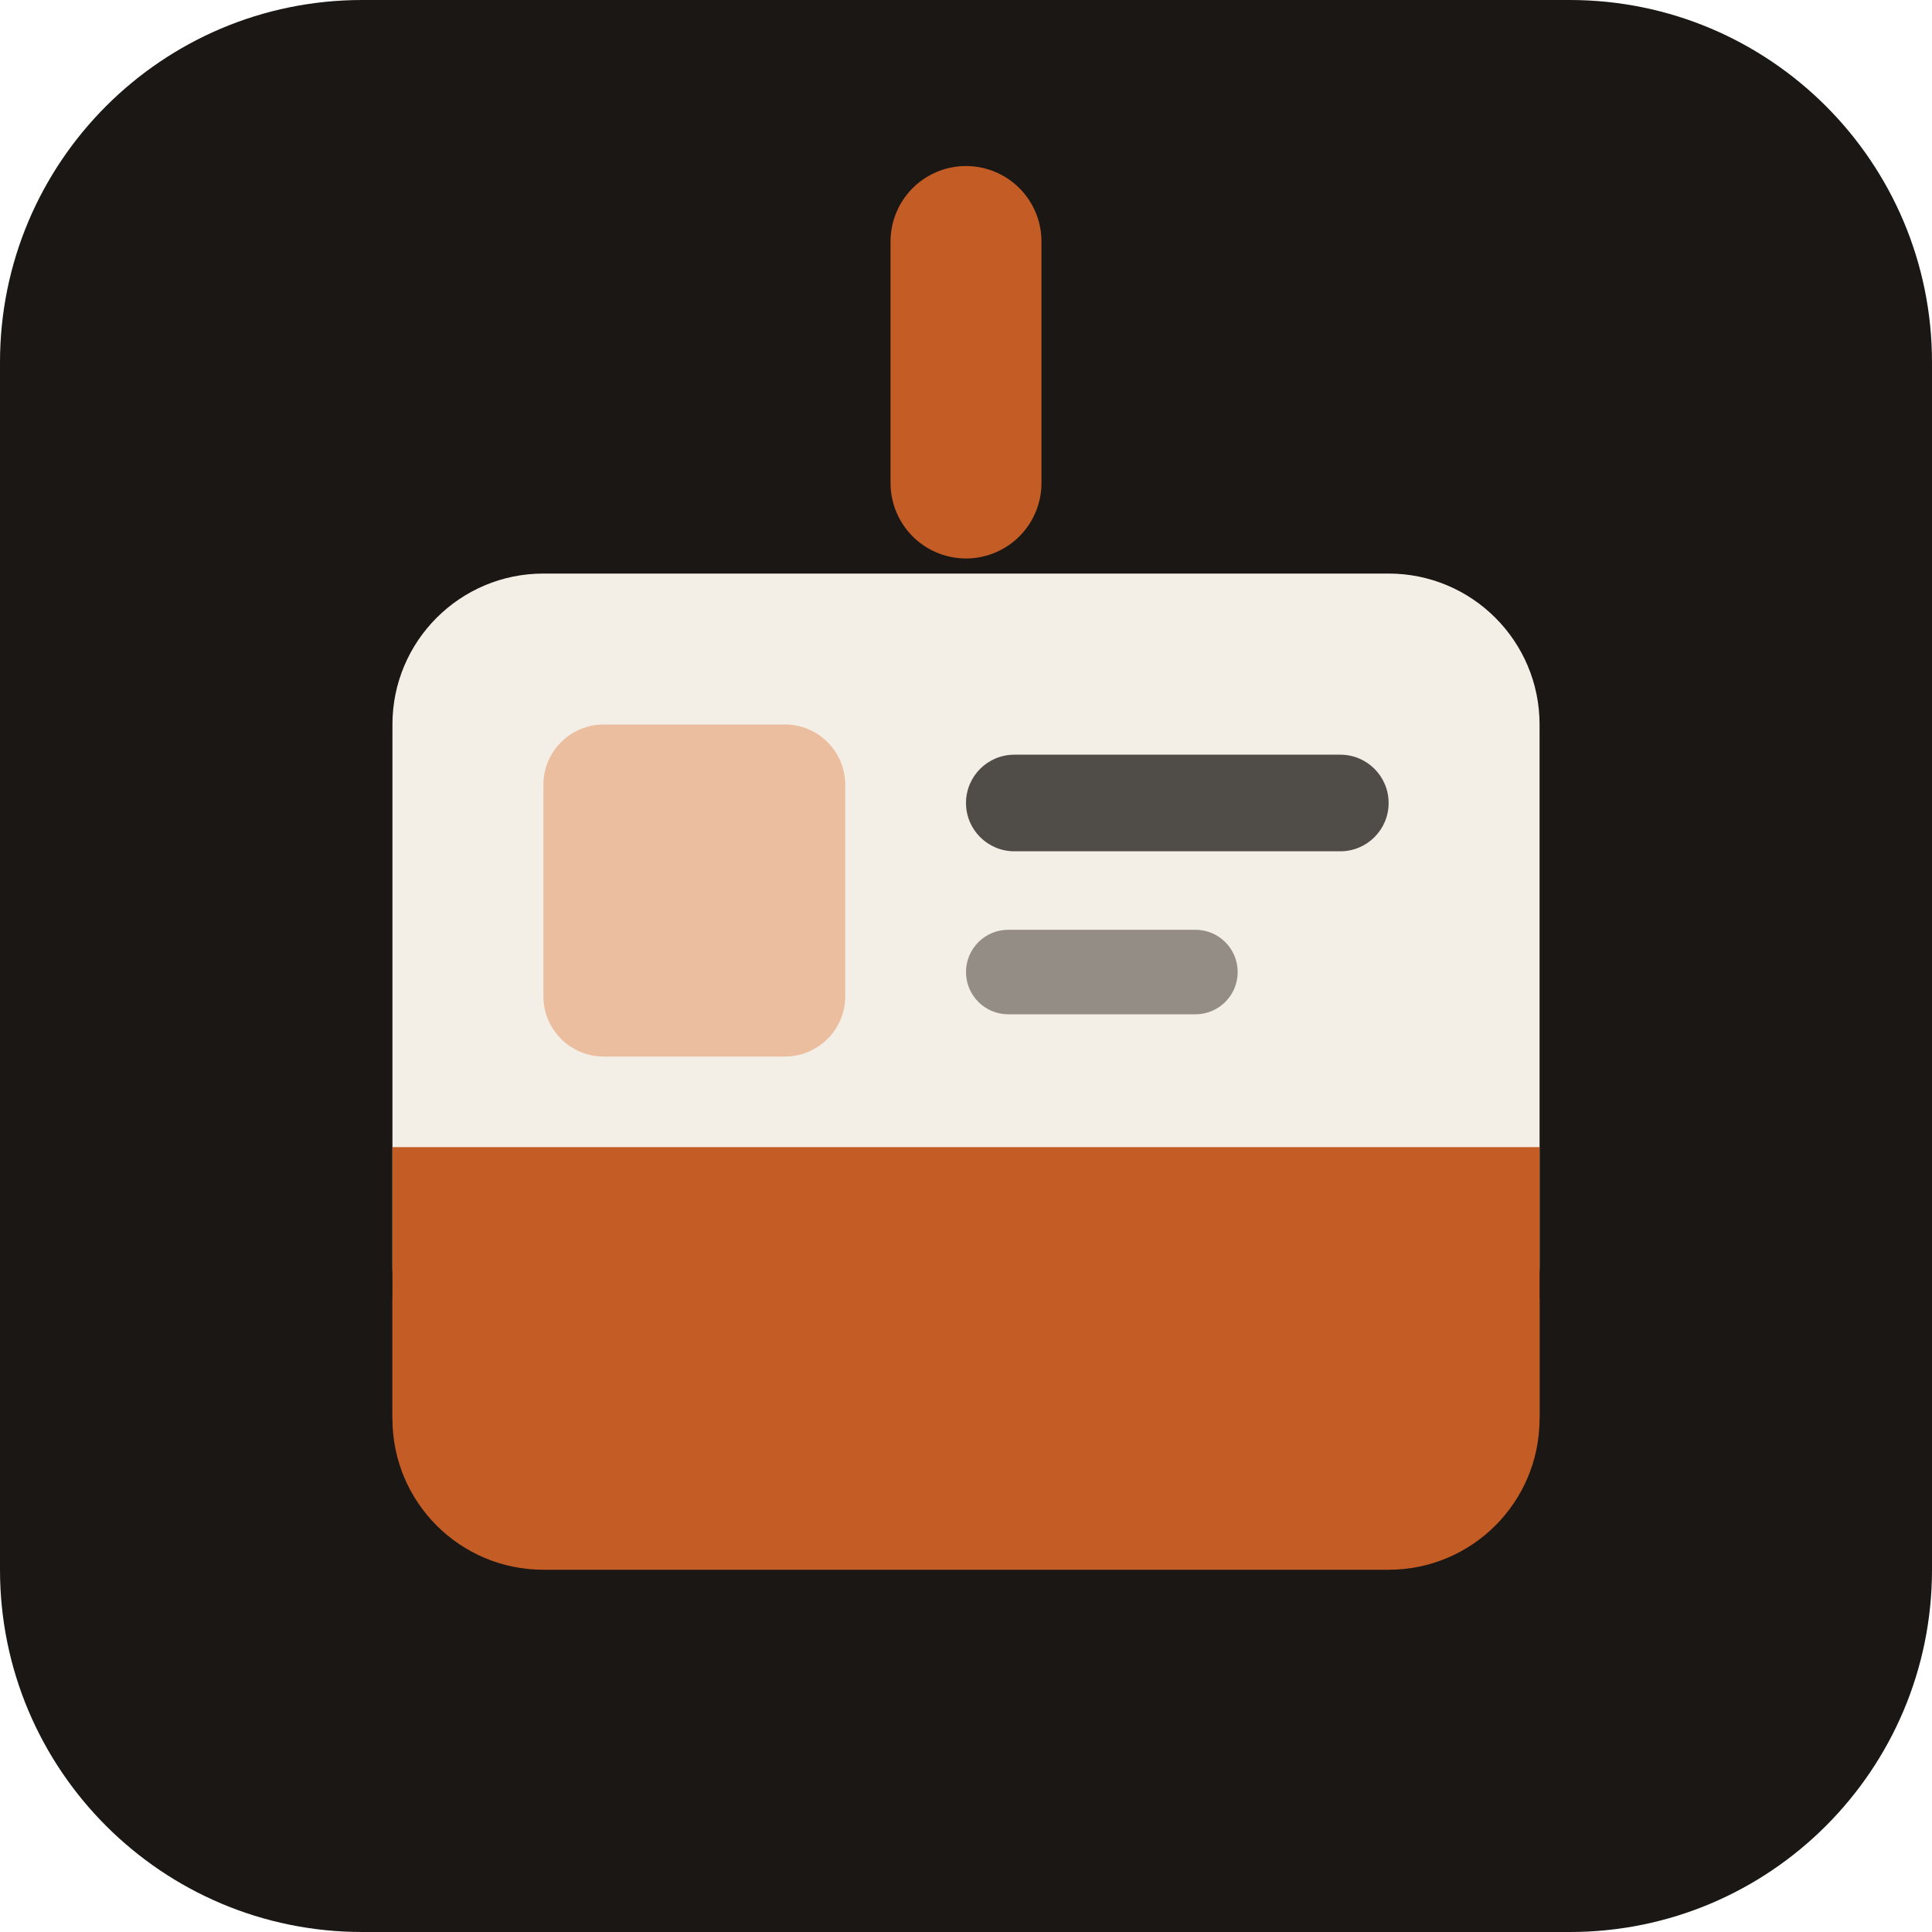
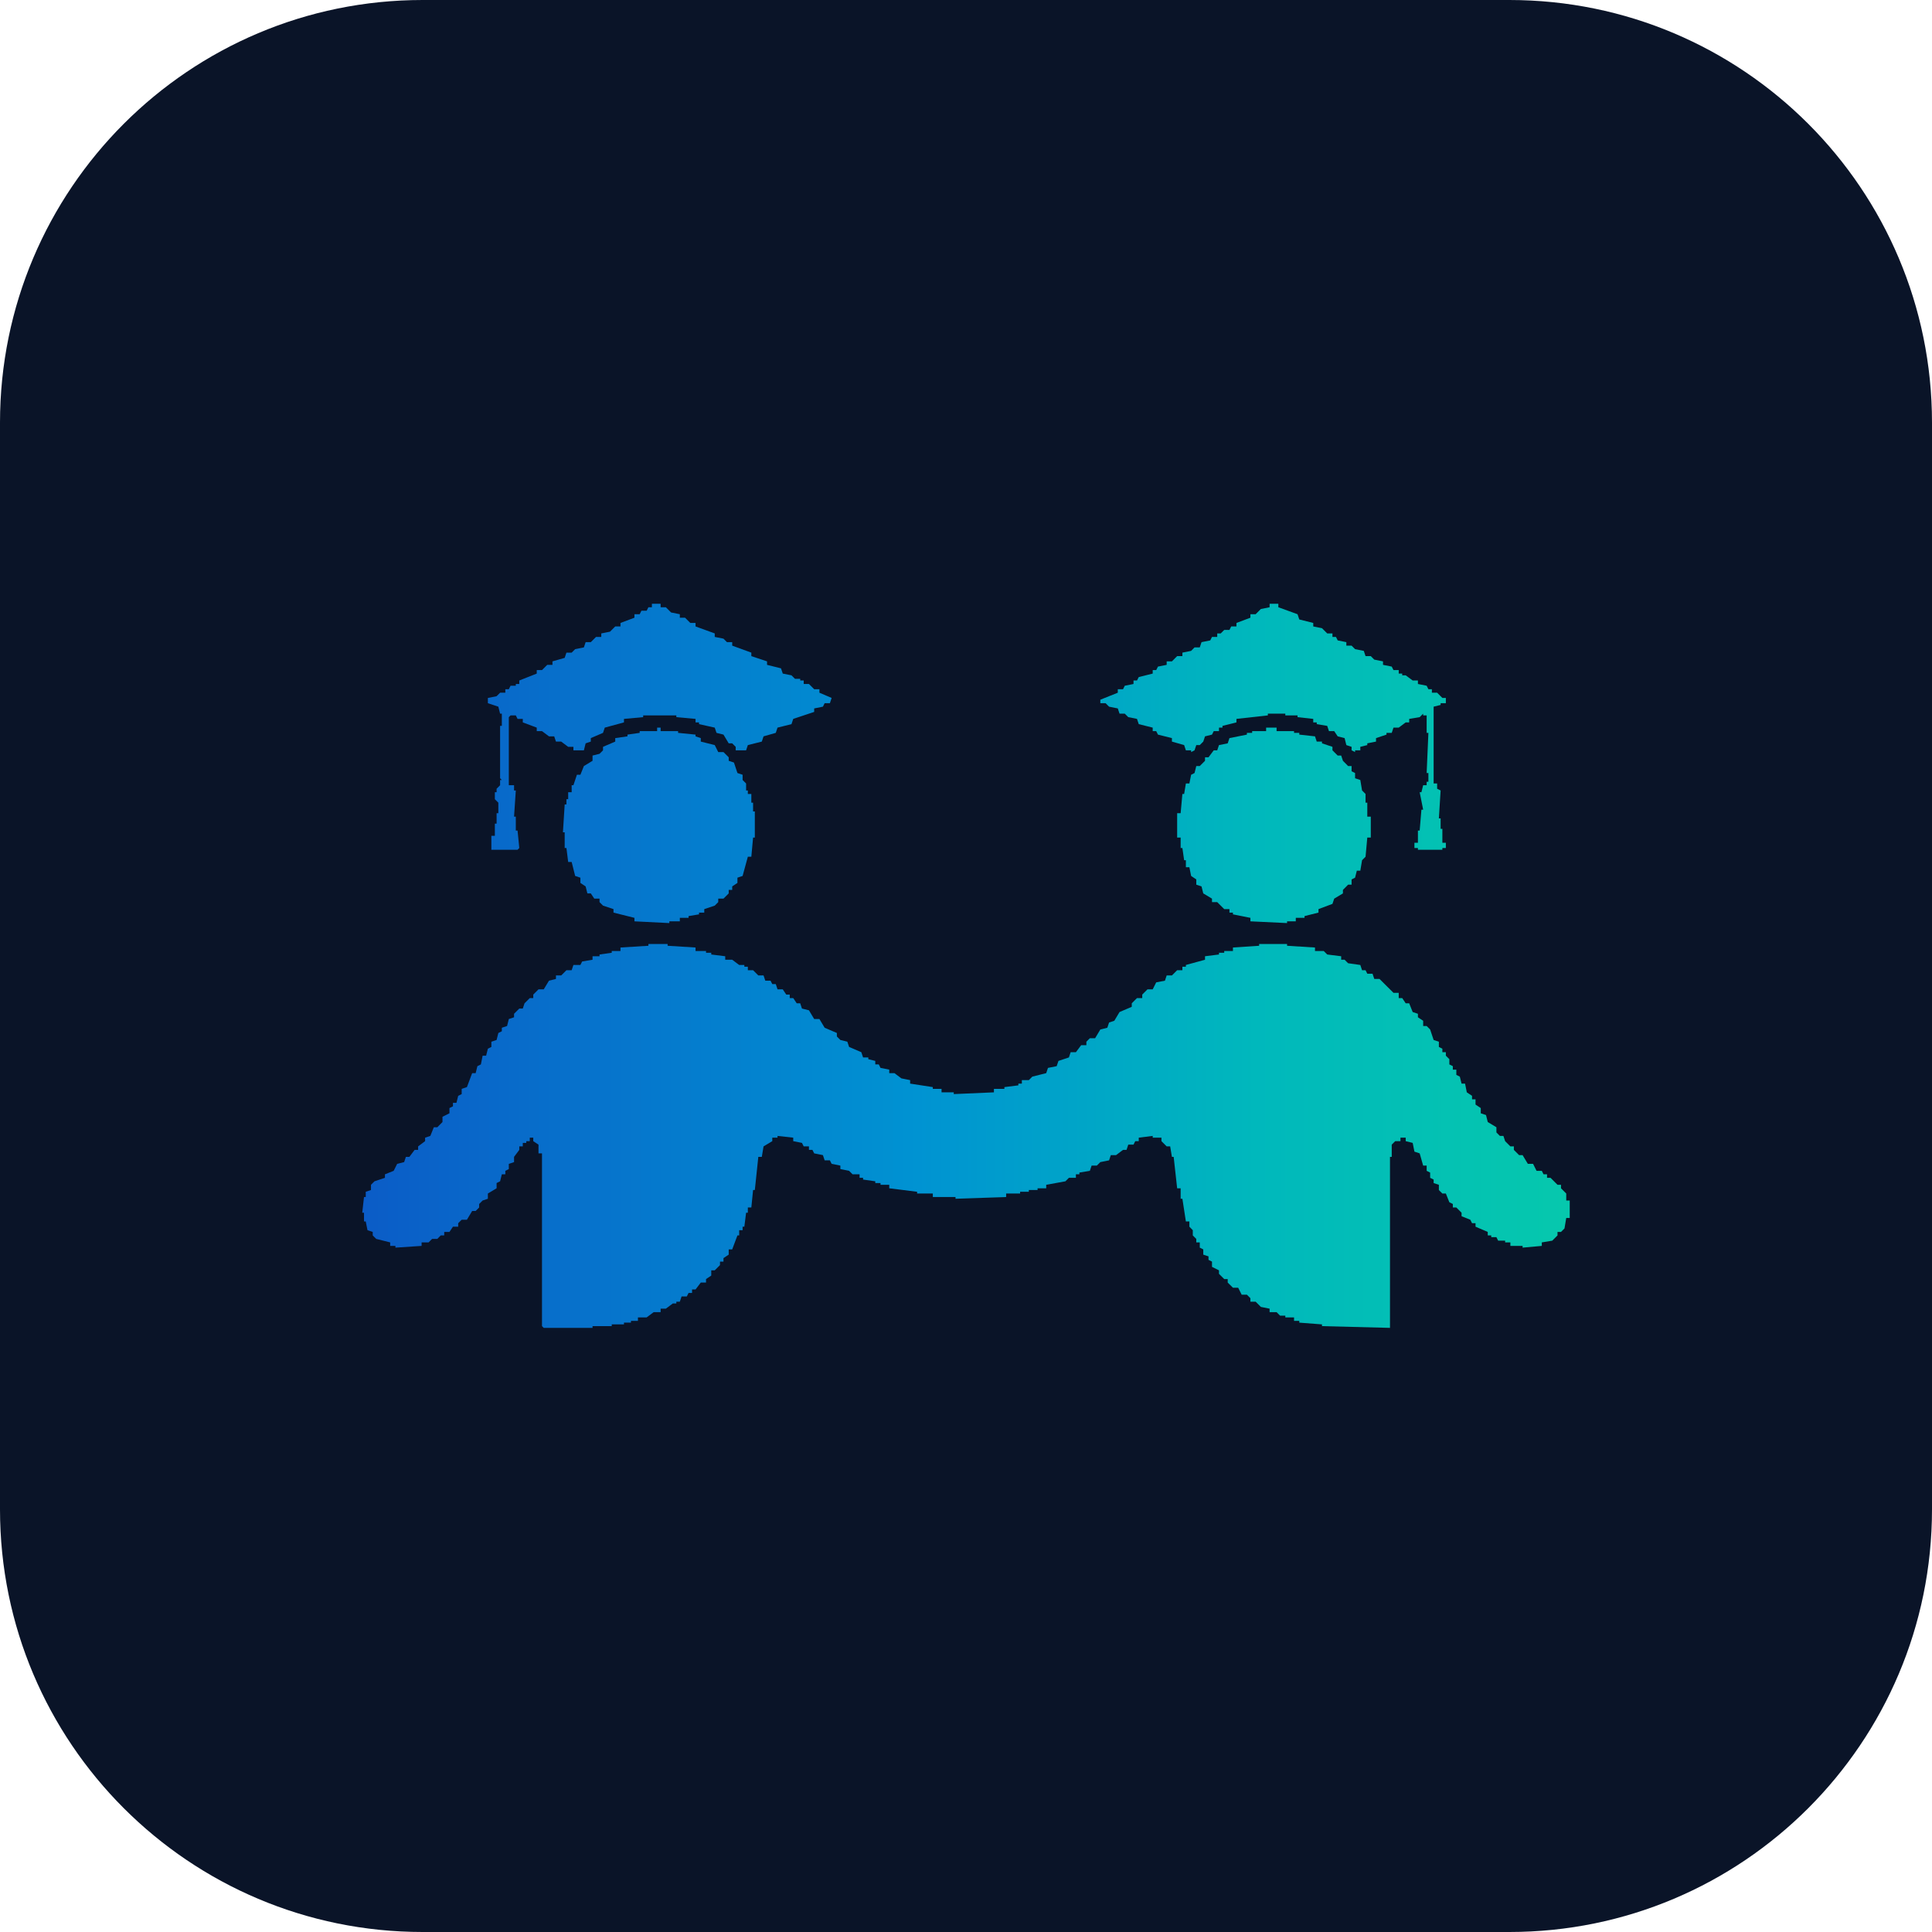
- <svg xmlns="http://www.w3.org/2000/svg" viewBox="0 0 32 32">
-   <rect width="32" height="32" rx="6" fill="#1A1714" />
-   <path d="M16 4v4" stroke="#C45C26" stroke-width="2.5" stroke-linecap="round" />
-   <rect x="6.5" y="9.5" width="19" height="14" rx="2.5" fill="#F4EFE6" />
-   <rect x="6.5" y="19" width="19" height="4.5" fill="#C45C26" />
-   <path d="M6.5 21.5h19v2a2.5 2.5 0 0 1-2.5 2.5h-14a2.5 2.5 0 0 1-2.5-2.5z" fill="#C45C26" />
-   <rect x="9" y="12" width="5" height="5.5" rx="1" fill="#EBBE9F" />
-   <rect x="16" y="12.5" width="7" height="1.6" rx="0.8" fill="#1A1714" opacity="0.75" />
-   <rect x="16" y="15.4" width="4.5" height="1.4" rx="0.7" fill="#6B645C" opacity="0.7" />
+ <svg xmlns="http://www.w3.org/2000/svg" viewBox="0 0 64 64">
+   <defs>
+     <linearGradient id="g" x1="0" y1="0.5" x2="1" y2="0.5">
+       <stop offset="0" stop-color="#0B5CC7" />
+       <stop offset="0.46" stop-color="#0093D2" />
+       <stop offset="0.74" stop-color="#00B8BC" />
+       <stop offset="1" stop-color="#06C8AD" />
+     </linearGradient>
+   </defs>
+   <rect width="64" height="64" rx="14" fill="#0A1428" />
+   <g transform="translate(12 20) scale(0.24096)" fill="url(#g)" fill-rule="evenodd">
+     <path d="M39.82 0L41.02 0L41.02 0.48L41.74 0.48L42.46 1.2L43.66 1.44L43.66 1.92L44.38 1.92L45.1 2.64L45.82 2.64L45.82 3.12L48.46 4.08L48.46 4.56L49.66 4.8L50.14 5.28L50.86 5.28L50.86 5.76L53.49 6.72L53.49 7.2L55.65 7.92L55.65 8.4L57.57 8.88L57.81 9.6L59.01 9.84L59.49 10.32L60.21 10.32L60.21 10.55L60.69 10.55L60.69 11.03L61.41 11.03L62.13 11.75L62.85 11.75L62.85 12.23L64.53 12.95L64.29 13.67L63.57 13.67L63.33 14.15L62.13 14.39L62.13 14.87L59.25 15.83L59.01 16.55L57.09 17.03L56.85 17.75L55.17 18.23L54.93 18.95L53.01 19.43L52.77 20.15L51.34 20.15L51.34 19.67L50.86 19.19L50.38 19.19L49.66 17.99L48.7 17.75L48.46 17.03L46.3 16.55L46.3 16.31L45.82 16.31L45.82 15.83L43.18 15.59L43.18 15.35L38.62 15.35L38.62 15.59L35.98 15.83L35.98 16.31L33.34 17.03L33.1 17.75L31.42 18.47L31.42 18.95L30.71 19.19L30.47 20.15L29.03 20.15L29.03 19.67L28.31 19.67L27.35 18.95L26.63 18.95L26.39 18.23L25.67 18.23L24.71 17.51L23.99 17.51L23.99 17.03L22.07 16.31L22.07 15.83L21.35 15.83L21.11 15.35L20.39 15.35L20.15 15.59L20.15 24.95L20.87 24.95L20.87 25.67L21.11 25.67L20.87 29.27L21.11 29.27L21.11 31.18L21.35 31.18L21.59 33.58L21.35 33.82L17.75 33.82L17.75 31.9L18.23 31.9L18.23 30.23L18.47 30.23L18.47 28.79L18.71 28.79L18.71 27.35L18.23 26.87L18.23 25.91L18.47 25.91L18.47 25.43L18.95 24.95L18.95 24.23L19.19 24.23L18.95 23.99L18.95 16.79L19.19 16.79L19.19 15.11L18.95 15.11L18.71 14.15L17.27 13.67L17.27 12.95L18.47 12.71L18.95 12.23L19.67 12.23L19.67 11.75L20.15 11.75L20.39 11.27L21.11 11.27L21.11 11.03L21.59 11.03L21.59 10.55L23.99 9.6L23.99 9.12L24.71 9.12L25.43 8.4L26.15 8.4L26.15 7.92L27.83 7.44L28.07 6.72L28.79 6.72L29.27 6.24L30.47 6L30.71 5.28L31.42 5.28L32.14 4.56L32.86 4.56L32.86 4.08L34.06 3.84L34.78 3.12L35.5 3.12L35.5 2.64L37.42 1.92L37.42 1.44L38.14 1.44L38.38 0.96L39.1 0.96L39.34 0.48L39.82 0.48ZM124.74 0L125.94 0L125.94 0.48L128.58 1.44L128.82 2.16L130.74 2.64L130.74 3.12L131.94 3.36L132.66 4.08L133.38 4.08L133.38 4.56L133.86 4.56L134.1 5.04L135.29 5.28L135.29 5.76L136.01 5.76L136.49 6.24L137.69 6.48L137.93 7.2L138.65 7.2L139.13 7.68L140.33 7.92L140.33 8.4L141.53 8.64L141.77 9.12L142.49 9.12L142.49 9.6L142.97 9.6L142.97 9.84L143.45 9.84L144.41 10.55L145.13 10.55L145.13 11.03L146.33 11.27L146.57 11.75L147.05 11.75L147.05 12.23L147.77 12.23L148.49 12.95L148.97 12.95L148.97 13.67L148.25 13.67L148.25 13.91L147.29 14.15L147.29 24.71L147.77 24.71L147.77 25.43L148.25 25.67L148.01 29.51L148.25 29.51L148.25 30.95L148.49 30.95L148.49 32.86L148.97 32.86L148.97 33.58L148.49 33.58L148.49 33.82L145.13 33.82L145.13 33.58L144.65 33.58L144.65 32.86L145.13 32.86L145.13 31.18L145.37 31.18L145.61 28.31L145.85 28.31L145.37 25.91L145.61 25.91L145.85 24.95L146.33 24.95L146.33 24.47L146.57 24.47L146.57 23.27L146.33 23.27L146.57 17.75L146.33 17.75L146.33 15.35L145.85 15.35L145.85 15.11L145.37 15.59L143.93 15.83L143.93 16.31L143.45 16.31L142.49 17.03L141.77 17.03L141.53 17.75L140.81 17.75L140.81 17.99L139.37 18.47L139.37 18.95L138.17 19.19L138.17 19.43L137.21 19.67L137.21 20.15L136.49 20.15L136.49 20.39L136.01 20.15L136.01 19.67L135.29 19.43L135.05 18.47L134.1 18.23L133.62 17.51L132.9 17.51L132.66 16.79L131.22 16.55L131.22 16.31L130.74 16.31L130.74 15.83L128.58 15.59L128.58 15.35L126.9 15.35L126.9 15.11L124.5 15.11L124.5 15.35L120.18 15.83L120.18 16.31L118.26 16.79L118.26 17.03L117.78 17.03L117.78 17.51L117.06 17.51L116.82 17.99L115.86 18.23L115.62 18.95L115.14 19.43L114.66 19.43L114.42 20.15L113.95 20.39L113.95 20.15L113.23 20.15L112.99 19.43L111.31 18.95L111.31 18.47L109.39 17.99L109.15 17.51L108.67 17.51L108.67 17.03L106.75 16.55L106.51 15.83L105.31 15.59L104.83 15.11L104.11 15.11L103.87 14.39L102.67 14.15L102.19 13.67L101.47 13.67L101.47 13.19L103.87 12.23L103.87 11.75L104.59 11.75L104.83 11.27L106.03 11.03L106.03 10.55L106.51 10.55L106.75 10.08L108.67 9.6L108.67 9.12L109.15 9.12L109.39 8.64L110.59 8.4L110.59 7.92L111.31 7.92L112.03 7.2L112.75 7.2L112.75 6.72L113.95 6.48L114.42 6L115.14 6L115.38 5.28L116.58 5.04L116.82 4.56L117.54 4.56L117.54 4.08L118.02 4.08L118.5 3.6L119.22 3.6L119.46 3.12L120.18 3.12L120.18 2.64L122.1 1.92L122.1 1.44L122.82 1.44L123.54 0.72L124.74 0.48ZM40.54 17.03L41.02 17.03L41.02 17.51L43.42 17.51L43.42 17.75L45.82 17.99L45.82 18.23L46.54 18.47L46.54 18.95L48.46 19.43L48.94 20.39L49.66 20.39L50.38 21.11L50.38 21.59L51.1 21.83L51.58 23.27L52.29 23.51L52.29 24.23L52.77 24.71L52.77 25.67L53.01 25.67L53.01 26.15L53.49 26.15L53.49 27.35L53.73 27.35L53.73 28.55L53.97 28.55L53.97 32.14L53.73 32.14L53.49 34.78L53.01 34.78L52.29 37.42L51.58 37.66L51.58 38.38L50.86 38.86L50.86 39.34L50.38 39.34L50.38 39.82L49.66 40.54L48.94 40.54L48.94 41.02L48.46 41.5L47.02 41.98L47.02 42.46L46.3 42.46L46.3 42.7L44.86 42.94L44.86 43.18L43.66 43.18L43.66 43.66L42.22 43.66L42.22 43.9L37.42 43.66L37.42 43.18L34.54 42.46L34.54 41.98L33.1 41.5L32.62 41.02L32.62 40.54L31.9 40.54L31.42 39.82L30.95 39.82L30.71 38.86L29.99 38.38L29.99 37.66L29.27 37.42L28.79 35.5L28.31 35.5L28.07 33.58L27.83 33.58L27.83 31.42L27.59 31.42L27.83 27.59L28.07 27.59L28.07 26.87L28.31 26.87L28.31 25.91L28.79 25.91L28.79 24.95L29.03 24.95L29.51 23.51L29.99 23.51L30.47 22.31L31.66 21.59L31.66 20.87L32.62 20.63L33.1 20.15L33.1 19.67L34.78 18.95L34.78 18.47L36.46 18.23L36.46 17.99L38.14 17.75L38.14 17.51L40.54 17.51ZM124.26 17.03L125.7 17.03L125.7 17.51L128.1 17.51L128.1 17.75L128.82 17.75L128.82 17.99L130.98 18.23L131.22 18.95L131.94 18.95L131.94 19.19L133.38 19.67L133.38 20.15L134.1 20.87L134.58 20.87L134.82 21.59L135.53 22.31L136.01 22.31L136.01 23.03L136.49 23.27L136.49 23.99L137.21 24.23L137.45 25.67L137.93 26.15L137.93 27.35L138.17 27.35L138.17 29.27L138.65 29.27L138.65 32.14L138.17 32.14L137.93 34.78L137.45 35.26L137.21 36.7L136.73 36.7L136.49 37.66L136.01 37.9L136.01 38.62L135.53 38.62L134.82 39.34L134.82 39.82L133.62 40.54L133.38 41.26L131.46 41.98L131.46 42.46L129.54 42.94L129.54 43.18L128.34 43.18L128.34 43.66L127.14 43.66L127.14 43.9L122.1 43.66L122.1 43.18L119.7 42.7L119.7 42.46L119.22 42.46L119.22 41.98L118.5 41.98L117.54 41.02L116.82 41.02L116.82 40.54L115.62 39.82L115.38 38.86L114.66 38.62L114.66 37.9L113.95 37.42L113.71 36.22L113.23 36.22L113.23 35.26L112.99 35.26L112.75 33.58L112.51 33.58L112.51 32.14L112.03 32.14L112.03 28.79L112.51 28.79L112.75 26.15L112.99 26.15L113.23 24.71L113.71 24.71L113.95 23.51L114.42 23.27L114.66 22.31L115.14 22.31L115.86 21.59L115.86 21.11L116.34 21.11L117.06 20.15L117.54 20.15L117.78 19.43L118.98 19.19L119.22 18.47L121.62 17.99L121.62 17.75L122.34 17.75L122.34 17.51L124.26 17.51ZM39.34 46.78L41.98 46.78L41.98 47.02L45.82 47.26L45.82 47.74L47.26 47.74L47.26 47.98L47.98 47.98L47.98 48.22L49.9 48.46L49.9 48.94L50.86 48.94L51.82 49.66L52.53 49.66L52.53 49.9L53.01 49.9L53.01 50.38L53.73 50.38L54.45 51.1L55.17 51.1L55.41 51.82L56.13 51.82L56.37 52.29L56.85 52.29L57.09 53.01L57.81 53.01L58.29 53.73L58.77 53.73L58.77 54.21L59.25 54.21L59.73 54.93L60.21 54.93L60.45 55.65L61.41 55.89L62.13 57.09L62.85 57.09L63.57 58.29L65.25 59.01L65.25 59.49L65.73 59.97L66.69 60.21L66.93 60.93L68.61 61.65L68.85 62.37L69.57 62.37L69.57 62.61L70.53 62.85L70.53 63.33L71.01 63.33L71.25 63.81L72.45 64.05L72.45 64.53L73.16 64.53L74.12 65.25L75.32 65.49L75.32 65.97L78.44 66.45L78.44 66.69L79.64 66.69L79.64 67.17L81.32 67.17L81.32 67.41L86.84 67.17L86.84 66.69L88.28 66.69L88.28 66.45L90.2 66.21L90.2 65.97L90.68 65.97L90.68 65.49L91.64 65.49L92.12 65.01L94.03 64.53L94.27 63.81L95.47 63.57L95.71 62.85L97.15 62.37L97.39 61.65L98.11 61.65L98.83 60.69L99.55 60.69L99.55 60.21L100.03 59.73L100.75 59.73L101.47 58.53L102.43 58.29L102.67 57.57L103.39 57.33L104.11 56.13L105.79 55.41L105.79 54.93L106.51 54.21L107.23 54.21L107.23 53.73L107.95 53.01L108.67 53.01L109.15 52.05L110.35 51.82L110.59 51.1L111.31 51.1L112.03 50.38L112.75 50.38L112.75 49.9L113.23 49.9L113.23 49.66L115.86 48.94L115.86 48.46L117.78 48.22L117.78 47.98L118.5 47.98L118.5 47.74L119.7 47.74L119.7 47.26L123.3 47.02L123.3 46.78L127.14 46.78L127.14 47.02L130.98 47.26L130.98 47.74L132.18 47.74L132.66 48.22L134.58 48.46L134.58 48.94L135.05 48.94L135.53 49.42L137.21 49.66L137.45 50.38L137.93 50.38L138.17 50.86L138.89 50.86L139.13 51.58L139.85 51.58L141.77 53.49L142.49 53.49L142.49 54.21L142.97 54.21L143.45 54.93L143.93 54.93L144.41 56.13L145.13 56.37L145.13 56.85L145.85 57.33L145.85 58.05L146.33 58.05L146.81 58.53L147.29 59.97L148.01 60.21L148.01 60.93L148.49 61.17L148.49 61.65L148.97 61.65L148.97 62.13L149.45 62.61L149.45 63.33L149.93 63.57L149.93 64.05L150.41 64.05L150.41 64.77L150.89 65.01L151.13 65.97L151.61 65.97L151.85 67.17L152.57 67.65L152.57 68.13L153.05 68.13L153.05 68.85L153.77 69.33L153.77 70.05L154.49 70.29L154.73 71.25L155.92 71.97L155.92 72.68L156.4 73.16L156.88 73.16L157.12 73.88L157.84 74.6L158.32 74.6L158.32 75.08L159.04 75.8L159.52 75.8L160.24 77L160.96 77L161.44 77.96L162.16 77.96L162.4 78.44L162.88 78.44L162.88 78.92L163.36 78.92L164.32 79.88L164.8 79.88L164.8 80.36L165.52 81.08L165.52 82.04L166 82.04L166 84.44L165.52 84.44L165.28 85.88L164.8 86.36L164.32 86.36L164.32 86.84L163.6 87.56L162.16 87.8L162.16 88.28L159.52 88.52L159.52 88.28L157.84 88.28L157.84 87.8L157.12 87.8L157.12 87.56L156.16 87.56L155.92 87.08L155.21 87.08L155.21 86.84L154.73 86.84L154.73 86.36L153.05 85.64L153.05 85.16L152.57 85.16L152.33 84.68L151.13 84.2L151.13 83.72L150.41 83L149.93 83L149.93 82.52L149.45 82.28L148.97 81.08L148.49 81.08L148.01 80.6L148.01 79.88L147.29 79.64L147.29 79.16L146.81 78.92L146.81 78.2L146.33 77.96L146.33 77.24L145.85 77.24L145.37 75.56L144.65 75.32L144.41 74.12L143.45 73.88L143.45 73.4L142.73 73.4L142.73 73.88L142.01 73.88L141.53 74.36L141.53 76.04L141.29 76.04L141.29 99.55L131.94 99.31L131.94 99.07L128.82 98.83L128.82 98.59L128.1 98.59L128.1 98.11L126.9 98.11L126.9 97.87L126.18 97.87L125.7 97.39L124.74 97.39L124.74 96.91L123.54 96.67L122.82 95.95L122.1 95.95L122.1 95.47L121.62 94.99L120.9 94.99L120.42 94.03L119.7 94.03L118.98 93.32L118.98 92.84L118.5 92.84L117.78 92.12L117.78 91.64L116.82 91.16L116.82 90.44L116.34 90.2L116.34 89.72L115.62 89.48L115.62 88.76L115.14 88.52L115.14 87.8L114.66 87.8L114.66 87.32L114.18 86.84L114.18 86.12L113.71 85.64L113.71 84.92L113.23 84.92L112.75 81.8L112.51 81.8L112.51 80.36L112.03 80.36L111.55 76.04L111.31 76.04L111.07 74.6L110.59 74.6L109.87 73.88L109.87 73.4L108.67 73.4L108.67 73.16L106.75 73.4L106.75 73.88L106.27 73.88L106.03 74.36L105.31 74.36L105.07 75.08L104.59 75.08L103.63 75.8L102.91 75.8L102.67 76.52L101.47 76.76L100.99 77.24L100.27 77.24L100.03 77.96L98.59 78.2L98.59 78.44L98.11 78.44L98.11 78.92L97.15 78.92L96.67 79.4L94.03 79.88L94.03 80.36L92.84 80.36L92.84 80.6L91.64 80.6L91.64 80.84L90.44 80.84L90.44 81.08L88.52 81.08L88.52 81.56L81.56 81.8L81.56 81.56L78.44 81.56L78.44 81.08L76.28 81.08L76.28 80.84L72.45 80.36L72.45 79.88L71.25 79.88L71.25 79.64L70.53 79.64L70.53 79.4L68.85 79.16L68.85 78.92L68.37 78.92L68.37 78.44L67.41 78.44L66.93 77.96L65.73 77.72L65.73 77.24L64.53 77L64.29 76.52L63.57 76.52L63.33 75.8L62.13 75.56L61.89 75.08L61.41 75.08L61.41 74.6L60.69 74.6L60.45 74.12L59.25 73.88L59.25 73.4L57.09 73.16L57.09 73.4L56.37 73.4L56.37 73.88L55.17 74.6L54.93 76.04L54.45 76.04L53.97 80.6L53.73 80.6L53.49 83L53.01 83L53.01 83.72L52.77 83.72L52.53 85.64L52.29 85.64L52.29 86.12L51.82 86.12L51.82 86.84L51.58 86.84L50.86 88.76L50.38 88.76L50.38 89.48L49.66 89.96L49.66 90.44L49.18 90.44L49.18 90.92L48.46 91.64L47.98 91.64L47.98 92.36L47.26 92.84L47.26 93.32L46.54 93.32L45.82 94.27L45.34 94.27L45.34 94.75L44.86 94.75L44.62 95.23L43.9 95.23L43.66 95.95L43.18 95.95L43.18 96.19L42.7 96.19L41.74 96.91L41.02 96.91L41.02 97.39L40.06 97.39L39.1 98.11L37.9 98.11L37.9 98.59L36.94 98.59L36.94 98.83L35.98 98.83L35.98 99.07L34.3 99.07L34.3 99.31L31.66 99.31L31.66 99.55L24.95 99.55L24.71 99.31L24.71 75.56L24.23 75.56L24.23 74.36L23.51 73.88L23.51 73.4L23.03 73.4L23.03 73.88L22.55 73.88L22.55 74.12L22.07 74.12L22.07 74.6L21.59 74.6L21.59 75.08L20.87 76.04L20.87 76.76L20.15 77L20.15 77.72L19.67 77.96L19.67 78.44L19.19 78.44L18.95 79.4L18.47 79.64L18.47 80.36L17.27 81.08L17.27 81.8L16.55 82.04L16.07 82.52L16.07 83L15.59 83.48L15.11 83.48L14.39 84.68L13.67 84.68L13.19 85.16L13.19 85.64L12.47 85.64L11.99 86.36L11.27 86.36L11.27 86.84L10.79 86.84L10.32 87.32L9.6 87.32L9.12 87.8L8.16 87.8L8.16 88.28L4.56 88.52L4.56 88.28L3.84 88.28L3.84 87.8L1.92 87.32L1.44 86.84L1.44 86.36L0.72 86.12L0.48 84.92L0.24 84.92L0.24 83.72L0 83.72L0.24 81.56L0.48 81.56L0.48 80.84L1.2 80.6L1.2 79.88L1.68 79.4L3.12 78.92L3.12 78.44L4.32 77.96L4.8 77L5.76 76.76L6 76.04L6.48 76.04L7.2 75.08L7.68 75.08L7.68 74.6L8.64 73.88L8.64 73.4L9.36 73.16L9.84 71.97L10.32 71.97L11.03 71.25L11.03 70.53L11.99 70.05L11.99 69.33L12.47 69.09L12.47 68.61L12.95 68.61L13.19 67.65L13.67 67.41L13.67 66.69L14.39 66.45L15.11 64.53L15.59 64.53L15.83 63.57L16.31 63.33L16.55 62.13L17.03 62.13L17.27 61.17L17.75 60.93L17.75 60.21L18.47 59.97L18.71 59.01L19.19 58.77L19.19 58.29L19.91 58.05L20.15 57.09L20.87 56.85L20.87 56.37L21.59 55.65L22.07 55.65L22.31 54.93L23.03 54.21L23.51 54.21L23.51 53.73L24.23 53.01L24.95 53.01L25.67 51.82L26.63 51.58L26.63 51.1L27.35 51.1L28.07 50.38L28.79 50.38L29.03 49.66L29.99 49.66L30.23 49.18L31.66 48.94L31.66 48.46L32.62 48.46L32.62 48.22L34.3 47.98L34.3 47.74L35.5 47.74L35.5 47.26L39.34 47.02Z" />
+   </g>
</svg>
